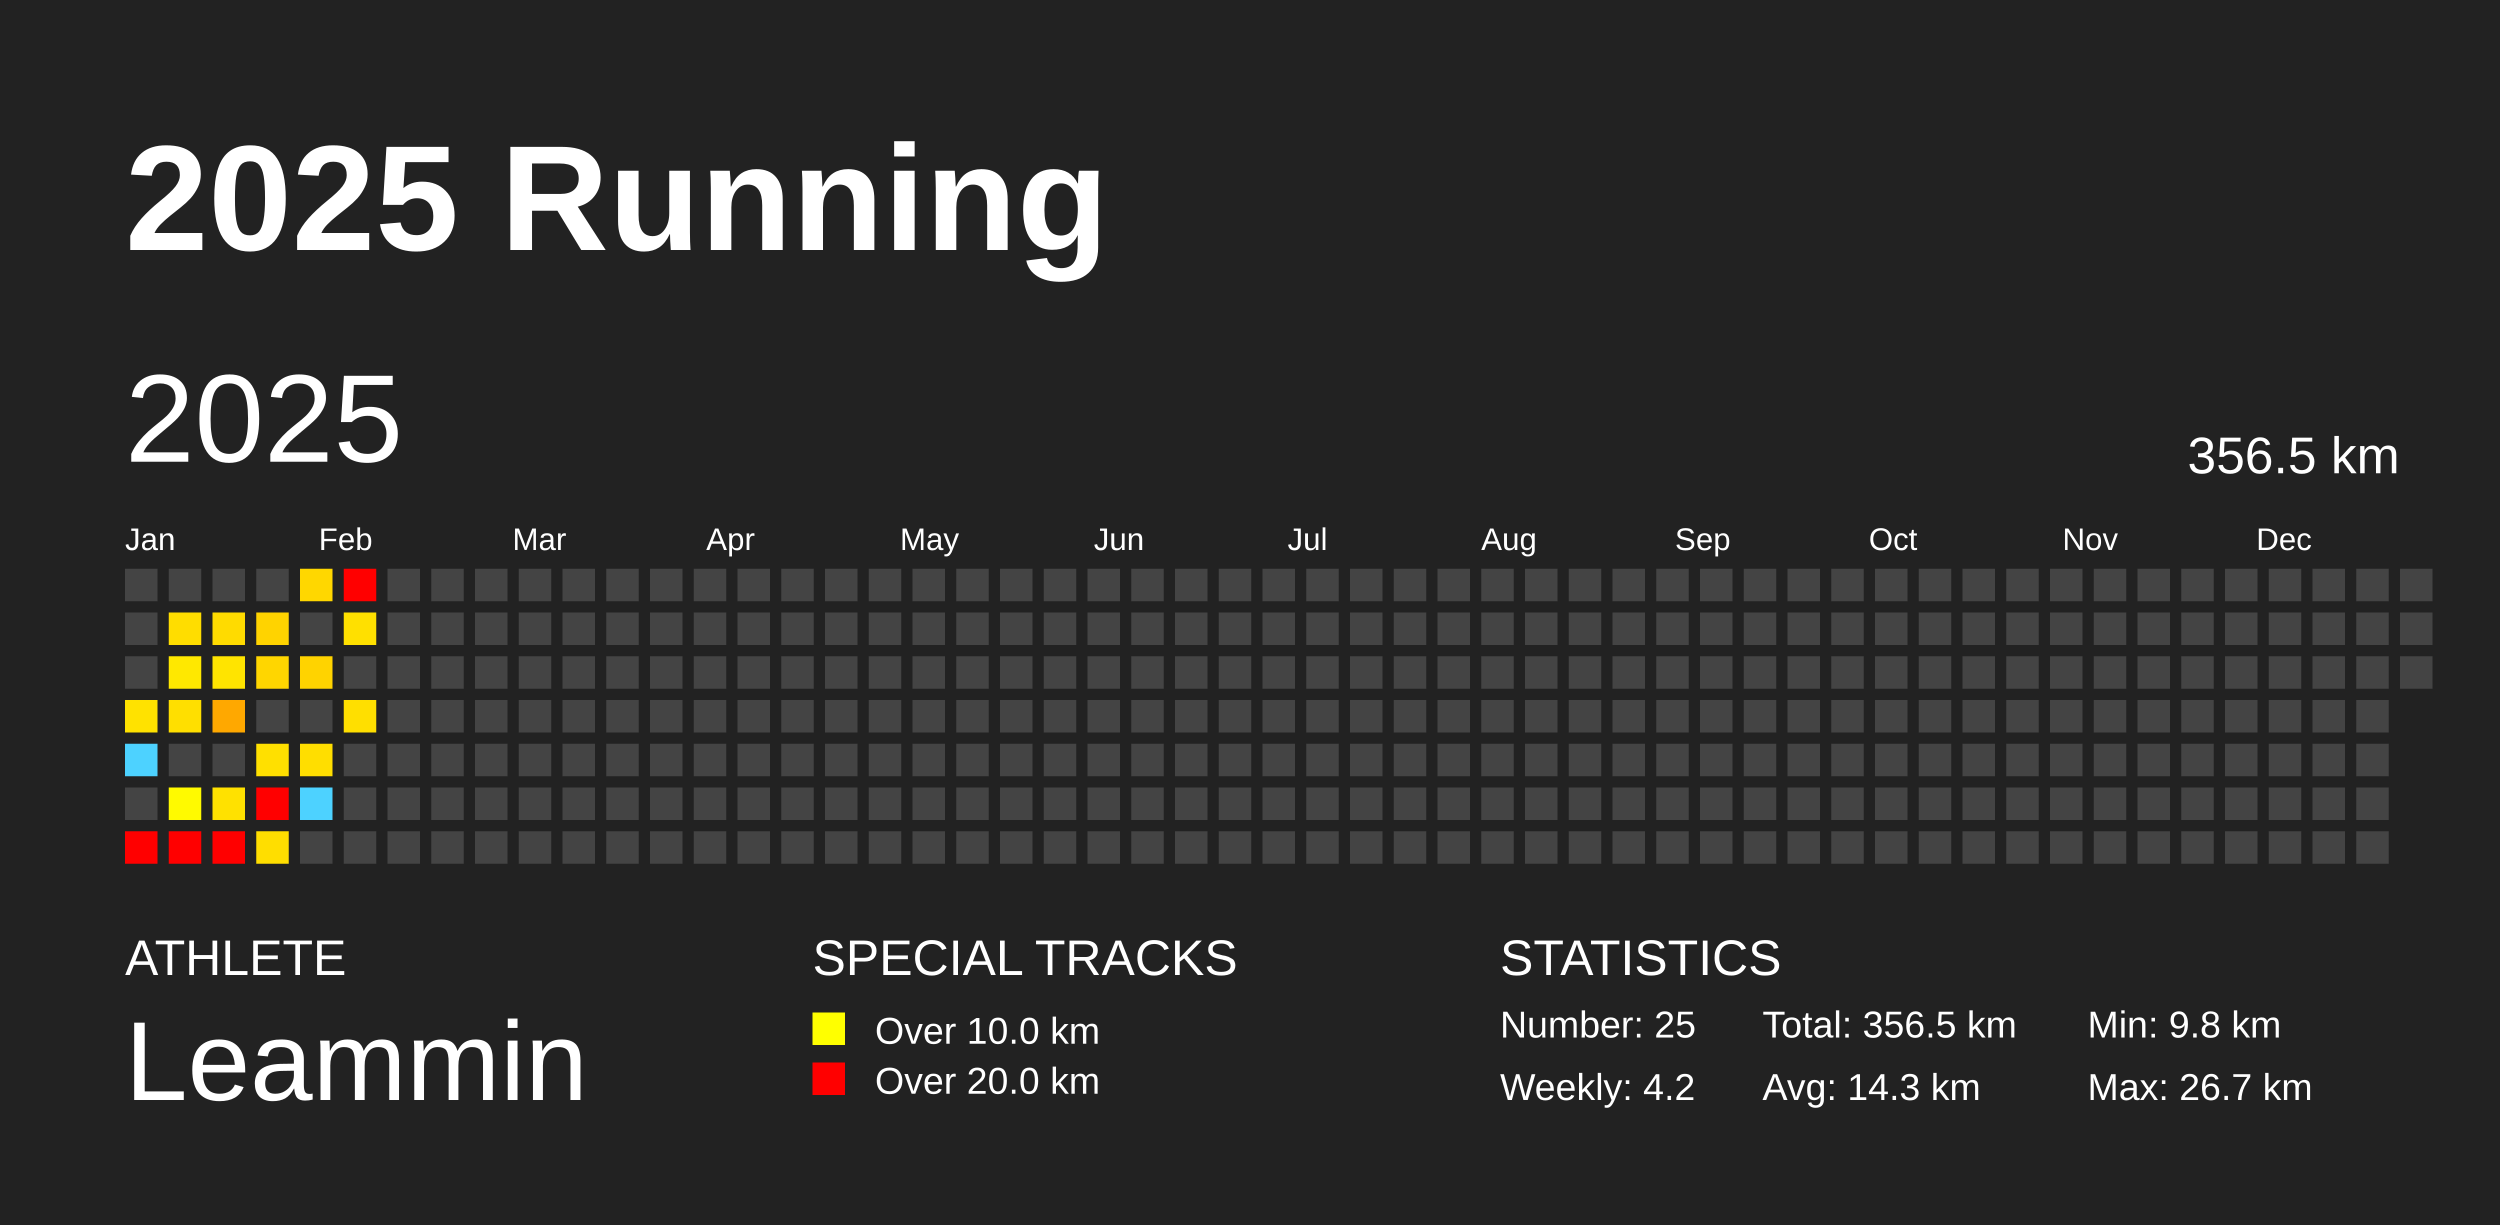
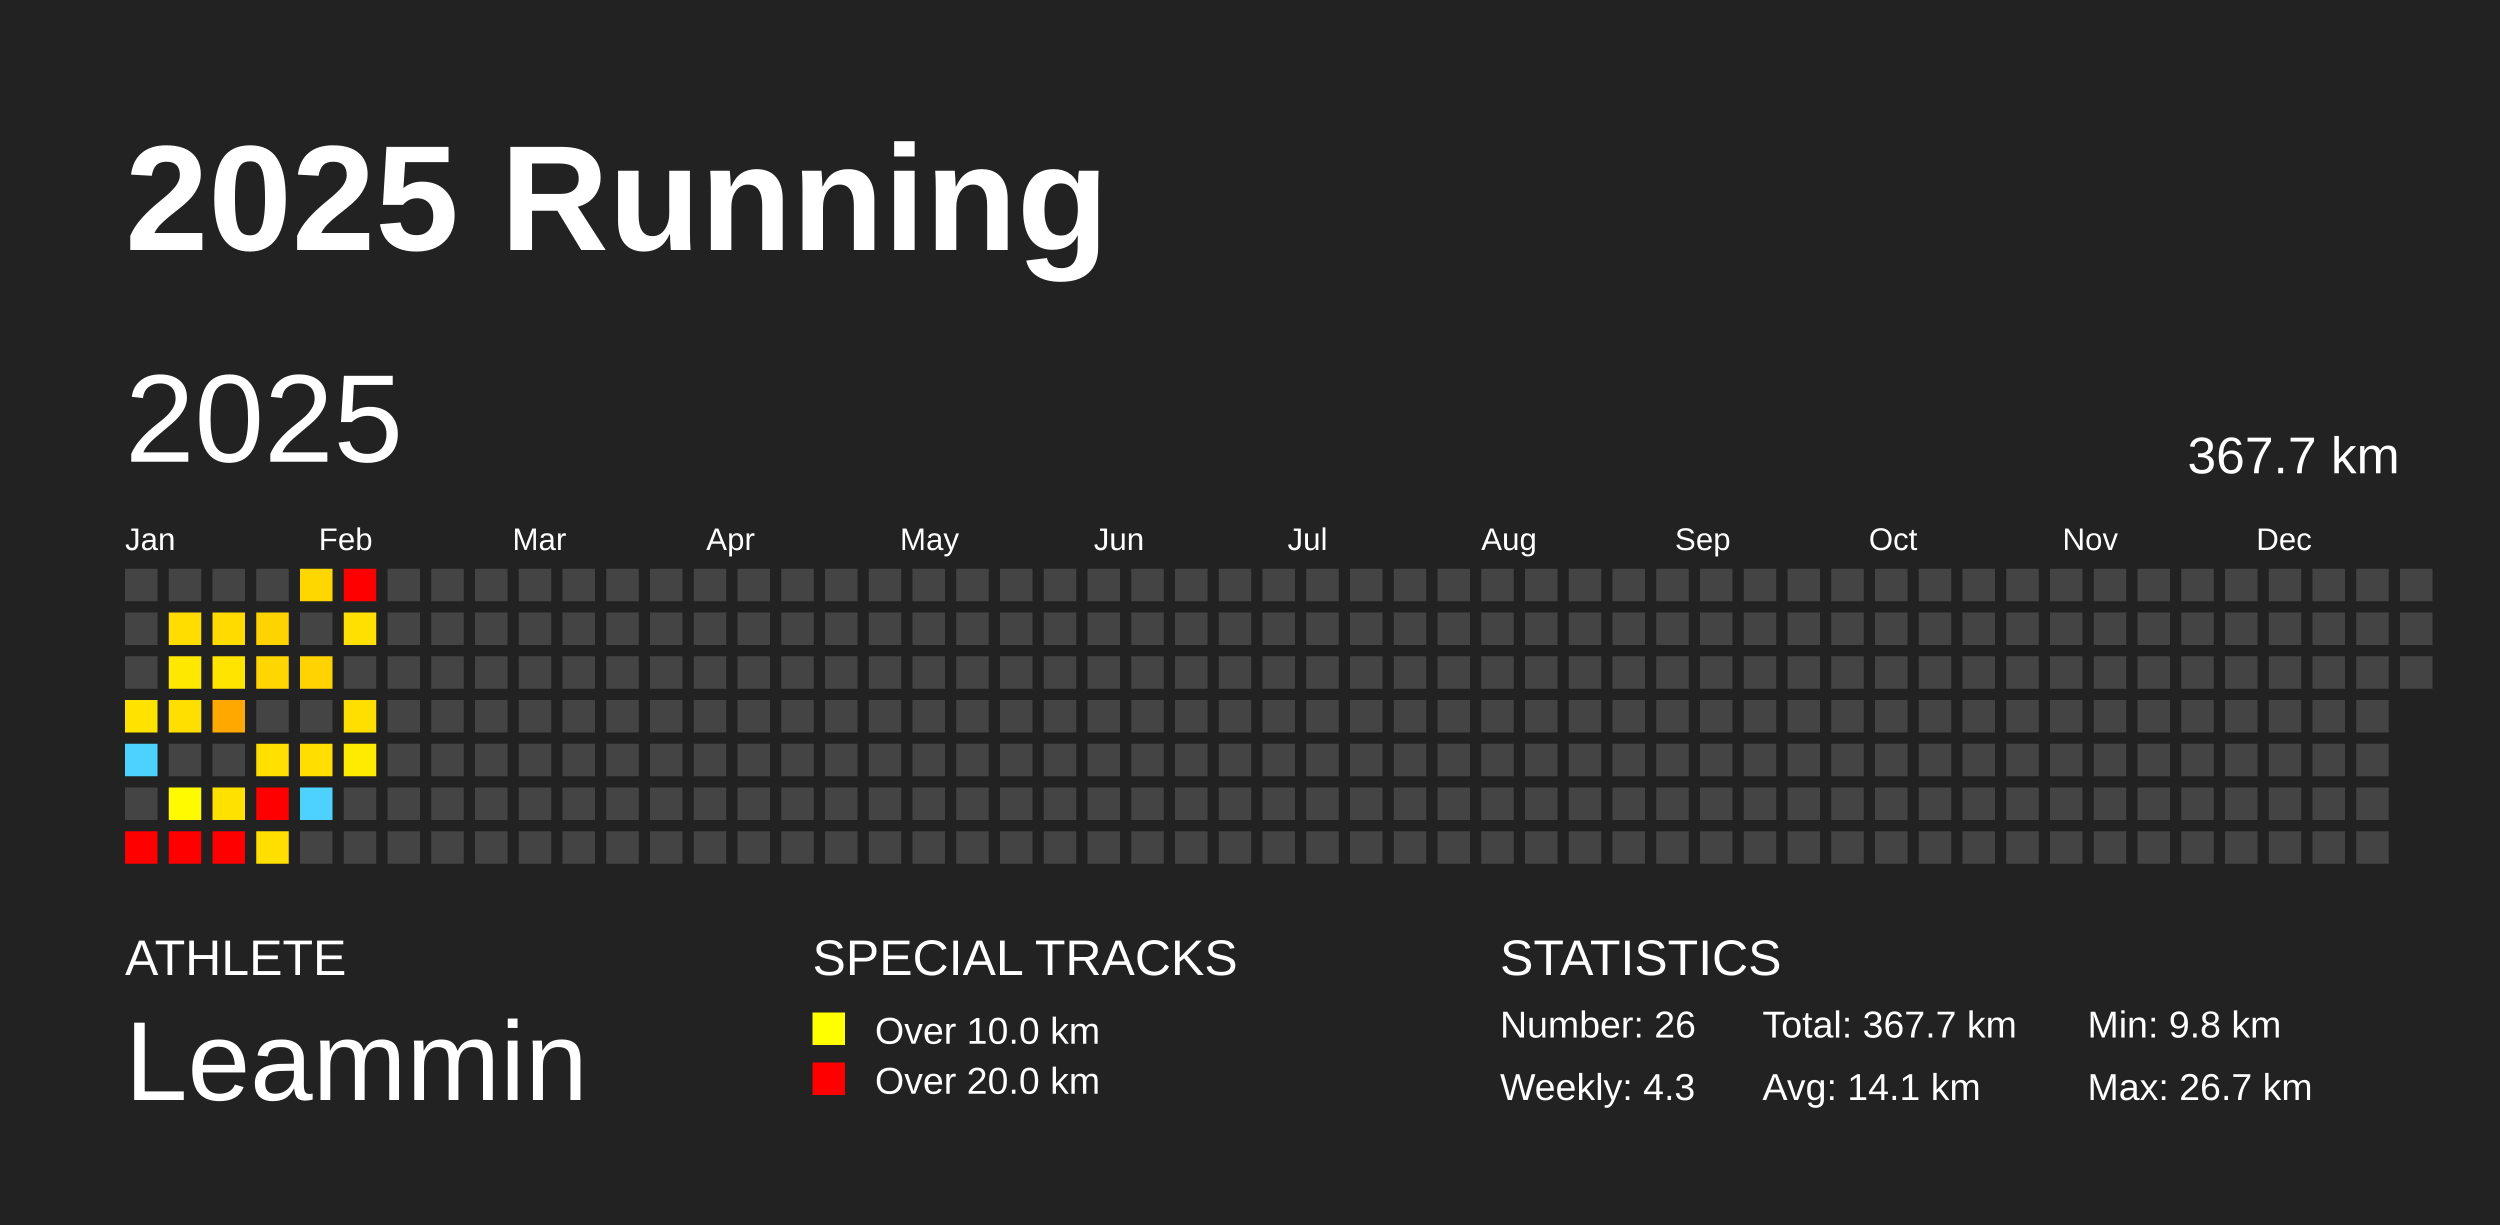
<svg xmlns="http://www.w3.org/2000/svg" baseProfile="full" height="98mm" version="1.1" viewBox="0,0,200,98" width="200mm">
  <defs />
  <rect fill="#222222" height="98" width="200" x="0" y="0" />
  <text fill="#FFFFFF" style="font-size:12px; font-family:Arial; font-weight:bold;" x="10" y="20">2025 Running</text>
  <text fill="#FFFFFF" style="font-size:4px; font-family:Arial" x="10" y="78">ATHLETE</text>
  <text fill="#FFFFFF" style="font-size:9px; font-family:Arial" x="10" y="88">Leammin</text>
  <text fill="#FFFFFF" style="font-size:4px; font-family:Arial" x="65" y="78">SPECIAL TRACKS</text>
  <rect fill="yellow" height="2.6" width="2.6" x="65" y="81" />
  <text fill="#FFFFFF" style="font-size:3px; font-family:Arial" x="70" y="83.5">Over 10.0 km</text>
  <rect fill="red" height="2.6" width="2.6" x="65" y="85" />
  <text fill="#FFFFFF" style="font-size:3px; font-family:Arial" x="70" y="87.5">Over 20.0 km</text>
  <text fill="#FFFFFF" style="font-size:4px; font-family:Arial" x="120" y="78">STATISTICS</text>
-   <text fill="#FFFFFF" style="font-size:3px; font-family:Arial" x="120" y="83">Number: 25</text>
-   <text fill="#FFFFFF" style="font-size:3px; font-family:Arial" x="120" y="88">Weekly: 4.2</text>
-   <text fill="#FFFFFF" style="font-size:3px; font-family:Arial" x="141" y="83">Total: 356.5 km</text>
-   <text fill="#FFFFFF" style="font-size:3px; font-family:Arial" x="141" y="88">Avg: 14.3 km</text>
+   <text fill="#FFFFFF" style="font-size:3px; font-family:Arial" x="120" y="83">Number: 26</text>
+   <text fill="#FFFFFF" style="font-size:3px; font-family:Arial" x="120" y="88">Weekly: 4.3</text>
+   <text fill="#FFFFFF" style="font-size:3px; font-family:Arial" x="141" y="83">Total: 367.7 km</text>
+   <text fill="#FFFFFF" style="font-size:3px; font-family:Arial" x="141" y="88">Avg: 14.1 km</text>
  <text fill="#FFFFFF" style="font-size:3px; font-family:Arial" x="167" y="83">Min: 9.8 km</text>
  <text fill="#FFFFFF" style="font-size:3px; font-family:Arial" x="167" y="88">Max: 26.7 km</text>
  <text dominant-baseline="hanging" fill="#FFFFFF" style="font-size:10.0px; font-family:Arial;" x="10" y="30">2025</text>
-   <text dominant-baseline="hanging" fill="#FFFFFF" style="font-size:4.125px; font-family:Arial;" x="175" y="35">356.5 km</text>
+   <text dominant-baseline="hanging" fill="#FFFFFF" style="font-size:4.125px; font-family:Arial;" x="175" y="35">367.7 km</text>
  <text fill="#FFFFFF" style="font-size:2.5px; font-family:Arial" x="10.0" y="44">Jan</text>
  <text fill="#FFFFFF" style="font-size:2.5px; font-family:Arial" x="25.5" y="44">Feb</text>
  <text fill="#FFFFFF" style="font-size:2.5px; font-family:Arial" x="41.0" y="44">Mar</text>
  <text fill="#FFFFFF" style="font-size:2.5px; font-family:Arial" x="56.5" y="44">Apr</text>
  <text fill="#FFFFFF" style="font-size:2.5px; font-family:Arial" x="72.0" y="44">May</text>
  <text fill="#FFFFFF" style="font-size:2.5px; font-family:Arial" x="87.5" y="44">Jun</text>
  <text fill="#FFFFFF" style="font-size:2.5px; font-family:Arial" x="103.0" y="44">Jul</text>
  <text fill="#FFFFFF" style="font-size:2.5px; font-family:Arial" x="118.5" y="44">Aug</text>
  <text fill="#FFFFFF" style="font-size:2.5px; font-family:Arial" x="134.0" y="44">Sep</text>
  <text fill="#FFFFFF" style="font-size:2.5px; font-family:Arial" x="149.5" y="44">Oct</text>
  <text fill="#FFFFFF" style="font-size:2.5px; font-family:Arial" x="165.0" y="44">Nov</text>
  <text fill="#FFFFFF" style="font-size:2.5px; font-family:Arial" x="180.5" y="44">Dec</text>
  <rect fill="#444444" height="2.6" width="2.6" x="10.0" y="45.5" />
  <rect fill="#444444" height="2.6" width="2.6" x="10.0" y="49.0" />
  <rect fill="#444444" height="2.6" width="2.6" x="10.0" y="52.5" />
  <rect fill="#ffe200" height="2.6" width="2.6" x="10.0" y="56.0" />
  <rect fill="#4dd2ff" height="2.6" width="2.6" x="10.0" y="59.5" />
  <rect fill="#444444" height="2.6" width="2.6" x="10.0" y="63.0" />
  <rect fill="red" height="2.6" width="2.6" x="10.0" y="66.5" />
  <rect fill="#444444" height="2.6" width="2.6" x="13.5" y="45.5" />
  <rect fill="#ffdd00" height="2.6" width="2.6" x="13.5" y="49.0" />
  <rect fill="#ffe800" height="2.6" width="2.6" x="13.5" y="52.5" />
  <rect fill="#ffdf00" height="2.6" width="2.6" x="13.5" y="56.0" />
  <rect fill="#444444" height="2.6" width="2.6" x="13.5" y="59.5" />
  <rect fill="#fffa00" height="2.6" width="2.6" x="13.5" y="63.0" />
  <rect fill="red" height="2.6" width="2.6" x="13.5" y="66.5" />
  <rect fill="#444444" height="2.6" width="2.6" x="17.0" y="45.5" />
  <rect fill="#ffdb00" height="2.6" width="2.6" x="17.0" y="49.0" />
  <rect fill="#ffe400" height="2.6" width="2.6" x="17.0" y="52.5" />
  <rect fill="#ffa800" height="2.6" width="2.6" x="17.0" y="56.0" />
  <rect fill="#444444" height="2.6" width="2.6" x="17.0" y="59.5" />
  <rect fill="#ffe100" height="2.6" width="2.6" x="17.0" y="63.0" />
  <rect fill="red" height="2.6" width="2.6" x="17.0" y="66.5" />
  <rect fill="#444444" height="2.6" width="2.6" x="20.5" y="45.5" />
  <rect fill="#ffd300" height="2.6" width="2.6" x="20.5" y="49.0" />
  <rect fill="#ffd600" height="2.6" width="2.6" x="20.5" y="52.5" />
  <rect fill="#444444" height="2.6" width="2.6" x="20.5" y="56.0" />
  <rect fill="#ffe000" height="2.6" width="2.6" x="20.5" y="59.5" />
  <rect fill="red" height="2.6" width="2.6" x="20.5" y="63.0" />
  <rect fill="#ffde00" height="2.6" width="2.6" x="20.5" y="66.5" />
  <rect fill="#ffd700" height="2.6" width="2.6" x="24.0" y="45.5" />
  <rect fill="#444444" height="2.6" width="2.6" x="24.0" y="49.0" />
  <rect fill="#ffd300" height="2.6" width="2.6" x="24.0" y="52.5" />
  <rect fill="#444444" height="2.6" width="2.6" x="24.0" y="56.0" />
  <rect fill="#ffde00" height="2.6" width="2.6" x="24.0" y="59.5" />
  <rect fill="#4dd2ff" height="2.6" width="2.6" x="24.0" y="63.0" />
  <rect fill="#444444" height="2.6" width="2.6" x="24.0" y="66.5" />
  <rect fill="red" height="2.6" width="2.6" x="27.5" y="45.5" />
  <rect fill="#ffe000" height="2.6" width="2.6" x="27.5" y="49.0" />
  <rect fill="#444444" height="2.6" width="2.6" x="27.5" y="52.5" />
  <rect fill="#ffdf00" height="2.6" width="2.6" x="27.5" y="56.0" />
-   <rect fill="#444444" height="2.6" width="2.6" x="27.5" y="59.5" />
+   <rect fill="#ffeb00" height="2.6" width="2.6" x="27.5" y="59.5" />
  <rect fill="#444444" height="2.6" width="2.6" x="27.5" y="63.0" />
  <rect fill="#444444" height="2.6" width="2.6" x="27.5" y="66.5" />
  <rect fill="#444444" height="2.6" width="2.6" x="31.0" y="45.5" />
  <rect fill="#444444" height="2.6" width="2.6" x="31.0" y="49.0" />
  <rect fill="#444444" height="2.6" width="2.6" x="31.0" y="52.5" />
  <rect fill="#444444" height="2.6" width="2.6" x="31.0" y="56.0" />
  <rect fill="#444444" height="2.6" width="2.6" x="31.0" y="59.5" />
  <rect fill="#444444" height="2.6" width="2.6" x="31.0" y="63.0" />
  <rect fill="#444444" height="2.6" width="2.6" x="31.0" y="66.5" />
  <rect fill="#444444" height="2.6" width="2.6" x="34.5" y="45.5" />
  <rect fill="#444444" height="2.6" width="2.6" x="34.5" y="49.0" />
  <rect fill="#444444" height="2.6" width="2.6" x="34.5" y="52.5" />
  <rect fill="#444444" height="2.6" width="2.6" x="34.5" y="56.0" />
  <rect fill="#444444" height="2.6" width="2.6" x="34.5" y="59.5" />
  <rect fill="#444444" height="2.6" width="2.6" x="34.5" y="63.0" />
  <rect fill="#444444" height="2.6" width="2.6" x="34.5" y="66.5" />
  <rect fill="#444444" height="2.6" width="2.6" x="38.0" y="45.5" />
  <rect fill="#444444" height="2.6" width="2.6" x="38.0" y="49.0" />
  <rect fill="#444444" height="2.6" width="2.6" x="38.0" y="52.5" />
  <rect fill="#444444" height="2.6" width="2.6" x="38.0" y="56.0" />
  <rect fill="#444444" height="2.6" width="2.6" x="38.0" y="59.5" />
  <rect fill="#444444" height="2.6" width="2.6" x="38.0" y="63.0" />
  <rect fill="#444444" height="2.6" width="2.6" x="38.0" y="66.5" />
  <rect fill="#444444" height="2.6" width="2.6" x="41.5" y="45.5" />
  <rect fill="#444444" height="2.6" width="2.6" x="41.5" y="49.0" />
  <rect fill="#444444" height="2.6" width="2.6" x="41.5" y="52.5" />
  <rect fill="#444444" height="2.6" width="2.6" x="41.5" y="56.0" />
  <rect fill="#444444" height="2.6" width="2.6" x="41.5" y="59.5" />
  <rect fill="#444444" height="2.6" width="2.6" x="41.5" y="63.0" />
  <rect fill="#444444" height="2.6" width="2.6" x="41.5" y="66.5" />
  <rect fill="#444444" height="2.6" width="2.6" x="45.0" y="45.5" />
  <rect fill="#444444" height="2.6" width="2.6" x="45.0" y="49.0" />
  <rect fill="#444444" height="2.6" width="2.6" x="45.0" y="52.5" />
  <rect fill="#444444" height="2.6" width="2.6" x="45.0" y="56.0" />
  <rect fill="#444444" height="2.6" width="2.6" x="45.0" y="59.5" />
  <rect fill="#444444" height="2.6" width="2.6" x="45.0" y="63.0" />
  <rect fill="#444444" height="2.6" width="2.6" x="45.0" y="66.5" />
  <rect fill="#444444" height="2.6" width="2.6" x="48.5" y="45.5" />
  <rect fill="#444444" height="2.6" width="2.6" x="48.5" y="49.0" />
  <rect fill="#444444" height="2.6" width="2.6" x="48.5" y="52.5" />
  <rect fill="#444444" height="2.6" width="2.6" x="48.5" y="56.0" />
  <rect fill="#444444" height="2.6" width="2.6" x="48.5" y="59.5" />
  <rect fill="#444444" height="2.6" width="2.6" x="48.5" y="63.0" />
  <rect fill="#444444" height="2.6" width="2.6" x="48.5" y="66.5" />
  <rect fill="#444444" height="2.6" width="2.6" x="52.0" y="45.5" />
  <rect fill="#444444" height="2.6" width="2.6" x="52.0" y="49.0" />
  <rect fill="#444444" height="2.6" width="2.6" x="52.0" y="52.5" />
  <rect fill="#444444" height="2.6" width="2.6" x="52.0" y="56.0" />
  <rect fill="#444444" height="2.6" width="2.6" x="52.0" y="59.5" />
  <rect fill="#444444" height="2.6" width="2.6" x="52.0" y="63.0" />
  <rect fill="#444444" height="2.6" width="2.6" x="52.0" y="66.5" />
  <rect fill="#444444" height="2.6" width="2.6" x="55.5" y="45.5" />
  <rect fill="#444444" height="2.6" width="2.6" x="55.5" y="49.0" />
  <rect fill="#444444" height="2.6" width="2.6" x="55.5" y="52.5" />
  <rect fill="#444444" height="2.6" width="2.6" x="55.5" y="56.0" />
  <rect fill="#444444" height="2.6" width="2.6" x="55.5" y="59.5" />
  <rect fill="#444444" height="2.6" width="2.6" x="55.5" y="63.0" />
  <rect fill="#444444" height="2.6" width="2.6" x="55.5" y="66.5" />
  <rect fill="#444444" height="2.6" width="2.6" x="59.0" y="45.5" />
  <rect fill="#444444" height="2.6" width="2.6" x="59.0" y="49.0" />
  <rect fill="#444444" height="2.6" width="2.6" x="59.0" y="52.5" />
  <rect fill="#444444" height="2.6" width="2.6" x="59.0" y="56.0" />
  <rect fill="#444444" height="2.6" width="2.6" x="59.0" y="59.5" />
  <rect fill="#444444" height="2.6" width="2.6" x="59.0" y="63.0" />
  <rect fill="#444444" height="2.6" width="2.6" x="59.0" y="66.5" />
  <rect fill="#444444" height="2.6" width="2.6" x="62.5" y="45.5" />
  <rect fill="#444444" height="2.6" width="2.6" x="62.5" y="49.0" />
  <rect fill="#444444" height="2.6" width="2.6" x="62.5" y="52.5" />
  <rect fill="#444444" height="2.6" width="2.6" x="62.5" y="56.0" />
  <rect fill="#444444" height="2.6" width="2.6" x="62.5" y="59.5" />
  <rect fill="#444444" height="2.6" width="2.6" x="62.5" y="63.0" />
  <rect fill="#444444" height="2.6" width="2.6" x="62.5" y="66.5" />
  <rect fill="#444444" height="2.6" width="2.6" x="66.0" y="45.5" />
  <rect fill="#444444" height="2.6" width="2.6" x="66.0" y="49.0" />
  <rect fill="#444444" height="2.6" width="2.6" x="66.0" y="52.5" />
  <rect fill="#444444" height="2.6" width="2.6" x="66.0" y="56.0" />
  <rect fill="#444444" height="2.6" width="2.6" x="66.0" y="59.5" />
  <rect fill="#444444" height="2.6" width="2.6" x="66.0" y="63.0" />
  <rect fill="#444444" height="2.6" width="2.6" x="66.0" y="66.5" />
  <rect fill="#444444" height="2.6" width="2.6" x="69.5" y="45.5" />
  <rect fill="#444444" height="2.6" width="2.6" x="69.5" y="49.0" />
  <rect fill="#444444" height="2.6" width="2.6" x="69.5" y="52.5" />
  <rect fill="#444444" height="2.6" width="2.6" x="69.5" y="56.0" />
  <rect fill="#444444" height="2.6" width="2.6" x="69.5" y="59.5" />
  <rect fill="#444444" height="2.6" width="2.6" x="69.5" y="63.0" />
  <rect fill="#444444" height="2.6" width="2.6" x="69.5" y="66.5" />
  <rect fill="#444444" height="2.6" width="2.6" x="73.0" y="45.5" />
  <rect fill="#444444" height="2.6" width="2.6" x="73.0" y="49.0" />
  <rect fill="#444444" height="2.6" width="2.6" x="73.0" y="52.5" />
  <rect fill="#444444" height="2.6" width="2.6" x="73.0" y="56.0" />
  <rect fill="#444444" height="2.6" width="2.6" x="73.0" y="59.5" />
  <rect fill="#444444" height="2.6" width="2.6" x="73.0" y="63.0" />
  <rect fill="#444444" height="2.6" width="2.6" x="73.0" y="66.5" />
  <rect fill="#444444" height="2.6" width="2.6" x="76.5" y="45.5" />
  <rect fill="#444444" height="2.6" width="2.6" x="76.5" y="49.0" />
  <rect fill="#444444" height="2.6" width="2.6" x="76.5" y="52.5" />
  <rect fill="#444444" height="2.6" width="2.6" x="76.5" y="56.0" />
  <rect fill="#444444" height="2.6" width="2.6" x="76.5" y="59.5" />
  <rect fill="#444444" height="2.6" width="2.6" x="76.5" y="63.0" />
  <rect fill="#444444" height="2.6" width="2.6" x="76.5" y="66.5" />
  <rect fill="#444444" height="2.6" width="2.6" x="80.0" y="45.5" />
  <rect fill="#444444" height="2.6" width="2.6" x="80.0" y="49.0" />
  <rect fill="#444444" height="2.6" width="2.6" x="80.0" y="52.5" />
  <rect fill="#444444" height="2.6" width="2.6" x="80.0" y="56.0" />
  <rect fill="#444444" height="2.6" width="2.6" x="80.0" y="59.5" />
  <rect fill="#444444" height="2.6" width="2.6" x="80.0" y="63.0" />
  <rect fill="#444444" height="2.6" width="2.6" x="80.0" y="66.5" />
  <rect fill="#444444" height="2.6" width="2.6" x="83.5" y="45.5" />
  <rect fill="#444444" height="2.6" width="2.6" x="83.5" y="49.0" />
  <rect fill="#444444" height="2.6" width="2.6" x="83.5" y="52.5" />
  <rect fill="#444444" height="2.6" width="2.6" x="83.5" y="56.0" />
  <rect fill="#444444" height="2.6" width="2.6" x="83.5" y="59.5" />
  <rect fill="#444444" height="2.6" width="2.6" x="83.5" y="63.0" />
  <rect fill="#444444" height="2.6" width="2.6" x="83.5" y="66.5" />
  <rect fill="#444444" height="2.6" width="2.6" x="87.0" y="45.5" />
  <rect fill="#444444" height="2.6" width="2.6" x="87.0" y="49.0" />
  <rect fill="#444444" height="2.6" width="2.6" x="87.0" y="52.5" />
  <rect fill="#444444" height="2.6" width="2.6" x="87.0" y="56.0" />
  <rect fill="#444444" height="2.6" width="2.6" x="87.0" y="59.5" />
  <rect fill="#444444" height="2.6" width="2.6" x="87.0" y="63.0" />
  <rect fill="#444444" height="2.6" width="2.6" x="87.0" y="66.5" />
  <rect fill="#444444" height="2.6" width="2.6" x="90.5" y="45.5" />
  <rect fill="#444444" height="2.6" width="2.6" x="90.5" y="49.0" />
  <rect fill="#444444" height="2.6" width="2.6" x="90.5" y="52.5" />
  <rect fill="#444444" height="2.6" width="2.6" x="90.5" y="56.0" />
  <rect fill="#444444" height="2.6" width="2.6" x="90.5" y="59.5" />
  <rect fill="#444444" height="2.6" width="2.6" x="90.5" y="63.0" />
  <rect fill="#444444" height="2.6" width="2.6" x="90.5" y="66.5" />
  <rect fill="#444444" height="2.6" width="2.6" x="94.0" y="45.5" />
  <rect fill="#444444" height="2.6" width="2.6" x="94.0" y="49.0" />
  <rect fill="#444444" height="2.6" width="2.6" x="94.0" y="52.5" />
  <rect fill="#444444" height="2.6" width="2.6" x="94.0" y="56.0" />
  <rect fill="#444444" height="2.6" width="2.6" x="94.0" y="59.5" />
  <rect fill="#444444" height="2.6" width="2.6" x="94.0" y="63.0" />
  <rect fill="#444444" height="2.6" width="2.6" x="94.0" y="66.5" />
  <rect fill="#444444" height="2.6" width="2.6" x="97.5" y="45.5" />
  <rect fill="#444444" height="2.6" width="2.6" x="97.5" y="49.0" />
  <rect fill="#444444" height="2.6" width="2.6" x="97.5" y="52.5" />
  <rect fill="#444444" height="2.6" width="2.6" x="97.5" y="56.0" />
  <rect fill="#444444" height="2.6" width="2.6" x="97.5" y="59.5" />
  <rect fill="#444444" height="2.6" width="2.6" x="97.5" y="63.0" />
  <rect fill="#444444" height="2.6" width="2.6" x="97.5" y="66.5" />
  <rect fill="#444444" height="2.6" width="2.6" x="101.0" y="45.5" />
  <rect fill="#444444" height="2.6" width="2.6" x="101.0" y="49.0" />
  <rect fill="#444444" height="2.6" width="2.6" x="101.0" y="52.5" />
  <rect fill="#444444" height="2.6" width="2.6" x="101.0" y="56.0" />
  <rect fill="#444444" height="2.6" width="2.6" x="101.0" y="59.5" />
  <rect fill="#444444" height="2.6" width="2.6" x="101.0" y="63.0" />
  <rect fill="#444444" height="2.6" width="2.6" x="101.0" y="66.5" />
  <rect fill="#444444" height="2.6" width="2.6" x="104.5" y="45.5" />
  <rect fill="#444444" height="2.6" width="2.6" x="104.5" y="49.0" />
  <rect fill="#444444" height="2.6" width="2.6" x="104.5" y="52.5" />
  <rect fill="#444444" height="2.6" width="2.6" x="104.5" y="56.0" />
  <rect fill="#444444" height="2.6" width="2.6" x="104.5" y="59.5" />
  <rect fill="#444444" height="2.6" width="2.6" x="104.5" y="63.0" />
  <rect fill="#444444" height="2.6" width="2.6" x="104.5" y="66.5" />
  <rect fill="#444444" height="2.6" width="2.6" x="108.0" y="45.5" />
  <rect fill="#444444" height="2.6" width="2.6" x="108.0" y="49.0" />
  <rect fill="#444444" height="2.6" width="2.6" x="108.0" y="52.5" />
  <rect fill="#444444" height="2.6" width="2.6" x="108.0" y="56.0" />
  <rect fill="#444444" height="2.6" width="2.6" x="108.0" y="59.5" />
  <rect fill="#444444" height="2.6" width="2.6" x="108.0" y="63.0" />
  <rect fill="#444444" height="2.6" width="2.6" x="108.0" y="66.5" />
  <rect fill="#444444" height="2.6" width="2.6" x="111.5" y="45.5" />
  <rect fill="#444444" height="2.6" width="2.6" x="111.5" y="49.0" />
  <rect fill="#444444" height="2.6" width="2.6" x="111.5" y="52.5" />
  <rect fill="#444444" height="2.6" width="2.6" x="111.5" y="56.0" />
  <rect fill="#444444" height="2.6" width="2.6" x="111.5" y="59.5" />
  <rect fill="#444444" height="2.6" width="2.6" x="111.5" y="63.0" />
  <rect fill="#444444" height="2.6" width="2.6" x="111.5" y="66.5" />
  <rect fill="#444444" height="2.6" width="2.6" x="115.0" y="45.5" />
  <rect fill="#444444" height="2.6" width="2.6" x="115.0" y="49.0" />
  <rect fill="#444444" height="2.6" width="2.6" x="115.0" y="52.5" />
  <rect fill="#444444" height="2.6" width="2.6" x="115.0" y="56.0" />
  <rect fill="#444444" height="2.6" width="2.6" x="115.0" y="59.5" />
  <rect fill="#444444" height="2.6" width="2.6" x="115.0" y="63.0" />
  <rect fill="#444444" height="2.6" width="2.6" x="115.0" y="66.5" />
  <rect fill="#444444" height="2.6" width="2.6" x="118.5" y="45.5" />
  <rect fill="#444444" height="2.6" width="2.6" x="118.5" y="49.0" />
  <rect fill="#444444" height="2.6" width="2.6" x="118.5" y="52.5" />
  <rect fill="#444444" height="2.6" width="2.6" x="118.5" y="56.0" />
  <rect fill="#444444" height="2.6" width="2.6" x="118.5" y="59.5" />
  <rect fill="#444444" height="2.6" width="2.6" x="118.5" y="63.0" />
  <rect fill="#444444" height="2.6" width="2.6" x="118.5" y="66.5" />
  <rect fill="#444444" height="2.6" width="2.6" x="122.0" y="45.5" />
  <rect fill="#444444" height="2.6" width="2.6" x="122.0" y="49.0" />
  <rect fill="#444444" height="2.6" width="2.6" x="122.0" y="52.5" />
  <rect fill="#444444" height="2.6" width="2.6" x="122.0" y="56.0" />
  <rect fill="#444444" height="2.6" width="2.6" x="122.0" y="59.5" />
  <rect fill="#444444" height="2.6" width="2.6" x="122.0" y="63.0" />
  <rect fill="#444444" height="2.6" width="2.6" x="122.0" y="66.5" />
  <rect fill="#444444" height="2.6" width="2.6" x="125.5" y="45.5" />
  <rect fill="#444444" height="2.6" width="2.6" x="125.5" y="49.0" />
  <rect fill="#444444" height="2.6" width="2.6" x="125.5" y="52.5" />
  <rect fill="#444444" height="2.6" width="2.6" x="125.5" y="56.0" />
  <rect fill="#444444" height="2.6" width="2.6" x="125.5" y="59.5" />
  <rect fill="#444444" height="2.6" width="2.6" x="125.5" y="63.0" />
  <rect fill="#444444" height="2.6" width="2.6" x="125.5" y="66.5" />
  <rect fill="#444444" height="2.6" width="2.6" x="129.0" y="45.5" />
  <rect fill="#444444" height="2.6" width="2.6" x="129.0" y="49.0" />
  <rect fill="#444444" height="2.6" width="2.6" x="129.0" y="52.5" />
  <rect fill="#444444" height="2.6" width="2.6" x="129.0" y="56.0" />
  <rect fill="#444444" height="2.6" width="2.6" x="129.0" y="59.5" />
  <rect fill="#444444" height="2.6" width="2.6" x="129.0" y="63.0" />
  <rect fill="#444444" height="2.6" width="2.6" x="129.0" y="66.5" />
  <rect fill="#444444" height="2.6" width="2.6" x="132.5" y="45.5" />
  <rect fill="#444444" height="2.6" width="2.6" x="132.5" y="49.0" />
  <rect fill="#444444" height="2.6" width="2.6" x="132.5" y="52.5" />
  <rect fill="#444444" height="2.6" width="2.6" x="132.5" y="56.0" />
  <rect fill="#444444" height="2.6" width="2.6" x="132.5" y="59.5" />
  <rect fill="#444444" height="2.6" width="2.6" x="132.5" y="63.0" />
  <rect fill="#444444" height="2.6" width="2.6" x="132.5" y="66.5" />
  <rect fill="#444444" height="2.6" width="2.6" x="136.0" y="45.5" />
  <rect fill="#444444" height="2.6" width="2.6" x="136.0" y="49.0" />
  <rect fill="#444444" height="2.6" width="2.6" x="136.0" y="52.5" />
  <rect fill="#444444" height="2.6" width="2.6" x="136.0" y="56.0" />
  <rect fill="#444444" height="2.6" width="2.6" x="136.0" y="59.5" />
  <rect fill="#444444" height="2.6" width="2.6" x="136.0" y="63.0" />
  <rect fill="#444444" height="2.6" width="2.6" x="136.0" y="66.5" />
  <rect fill="#444444" height="2.6" width="2.6" x="139.5" y="45.5" />
  <rect fill="#444444" height="2.6" width="2.6" x="139.5" y="49.0" />
  <rect fill="#444444" height="2.6" width="2.6" x="139.5" y="52.5" />
  <rect fill="#444444" height="2.6" width="2.6" x="139.5" y="56.0" />
  <rect fill="#444444" height="2.6" width="2.6" x="139.5" y="59.5" />
  <rect fill="#444444" height="2.6" width="2.6" x="139.5" y="63.0" />
  <rect fill="#444444" height="2.6" width="2.6" x="139.5" y="66.5" />
  <rect fill="#444444" height="2.6" width="2.6" x="143.0" y="45.5" />
  <rect fill="#444444" height="2.6" width="2.6" x="143.0" y="49.0" />
  <rect fill="#444444" height="2.6" width="2.6" x="143.0" y="52.5" />
  <rect fill="#444444" height="2.6" width="2.6" x="143.0" y="56.0" />
  <rect fill="#444444" height="2.6" width="2.6" x="143.0" y="59.5" />
  <rect fill="#444444" height="2.6" width="2.6" x="143.0" y="63.0" />
  <rect fill="#444444" height="2.6" width="2.6" x="143.0" y="66.5" />
  <rect fill="#444444" height="2.6" width="2.6" x="146.5" y="45.5" />
  <rect fill="#444444" height="2.6" width="2.6" x="146.5" y="49.0" />
  <rect fill="#444444" height="2.6" width="2.6" x="146.5" y="52.5" />
  <rect fill="#444444" height="2.6" width="2.6" x="146.5" y="56.0" />
  <rect fill="#444444" height="2.6" width="2.6" x="146.5" y="59.5" />
  <rect fill="#444444" height="2.6" width="2.6" x="146.5" y="63.0" />
  <rect fill="#444444" height="2.6" width="2.6" x="146.5" y="66.5" />
  <rect fill="#444444" height="2.6" width="2.6" x="150.0" y="45.5" />
  <rect fill="#444444" height="2.6" width="2.6" x="150.0" y="49.0" />
  <rect fill="#444444" height="2.6" width="2.6" x="150.0" y="52.5" />
  <rect fill="#444444" height="2.6" width="2.6" x="150.0" y="56.0" />
  <rect fill="#444444" height="2.6" width="2.6" x="150.0" y="59.5" />
  <rect fill="#444444" height="2.6" width="2.6" x="150.0" y="63.0" />
  <rect fill="#444444" height="2.6" width="2.6" x="150.0" y="66.5" />
  <rect fill="#444444" height="2.6" width="2.6" x="153.5" y="45.5" />
  <rect fill="#444444" height="2.6" width="2.6" x="153.5" y="49.0" />
  <rect fill="#444444" height="2.6" width="2.6" x="153.5" y="52.5" />
  <rect fill="#444444" height="2.6" width="2.6" x="153.5" y="56.0" />
  <rect fill="#444444" height="2.6" width="2.6" x="153.5" y="59.5" />
  <rect fill="#444444" height="2.6" width="2.6" x="153.5" y="63.0" />
  <rect fill="#444444" height="2.6" width="2.6" x="153.5" y="66.5" />
  <rect fill="#444444" height="2.6" width="2.6" x="157.0" y="45.5" />
  <rect fill="#444444" height="2.6" width="2.6" x="157.0" y="49.0" />
  <rect fill="#444444" height="2.6" width="2.6" x="157.0" y="52.5" />
  <rect fill="#444444" height="2.6" width="2.6" x="157.0" y="56.0" />
  <rect fill="#444444" height="2.6" width="2.6" x="157.0" y="59.5" />
  <rect fill="#444444" height="2.6" width="2.6" x="157.0" y="63.0" />
  <rect fill="#444444" height="2.6" width="2.6" x="157.0" y="66.5" />
  <rect fill="#444444" height="2.6" width="2.6" x="160.5" y="45.5" />
  <rect fill="#444444" height="2.6" width="2.6" x="160.5" y="49.0" />
  <rect fill="#444444" height="2.6" width="2.6" x="160.5" y="52.5" />
  <rect fill="#444444" height="2.6" width="2.6" x="160.5" y="56.0" />
  <rect fill="#444444" height="2.6" width="2.6" x="160.5" y="59.5" />
  <rect fill="#444444" height="2.6" width="2.6" x="160.5" y="63.0" />
  <rect fill="#444444" height="2.6" width="2.6" x="160.5" y="66.5" />
  <rect fill="#444444" height="2.6" width="2.6" x="164.0" y="45.5" />
  <rect fill="#444444" height="2.6" width="2.6" x="164.0" y="49.0" />
  <rect fill="#444444" height="2.6" width="2.6" x="164.0" y="52.5" />
  <rect fill="#444444" height="2.6" width="2.6" x="164.0" y="56.0" />
  <rect fill="#444444" height="2.6" width="2.6" x="164.0" y="59.5" />
  <rect fill="#444444" height="2.6" width="2.6" x="164.0" y="63.0" />
  <rect fill="#444444" height="2.6" width="2.6" x="164.0" y="66.5" />
  <rect fill="#444444" height="2.6" width="2.6" x="167.5" y="45.5" />
  <rect fill="#444444" height="2.6" width="2.6" x="167.5" y="49.0" />
  <rect fill="#444444" height="2.6" width="2.6" x="167.5" y="52.5" />
  <rect fill="#444444" height="2.6" width="2.6" x="167.5" y="56.0" />
  <rect fill="#444444" height="2.6" width="2.6" x="167.5" y="59.5" />
  <rect fill="#444444" height="2.6" width="2.6" x="167.5" y="63.0" />
  <rect fill="#444444" height="2.6" width="2.6" x="167.5" y="66.5" />
  <rect fill="#444444" height="2.6" width="2.6" x="171.0" y="45.5" />
  <rect fill="#444444" height="2.6" width="2.6" x="171.0" y="49.0" />
  <rect fill="#444444" height="2.6" width="2.6" x="171.0" y="52.5" />
  <rect fill="#444444" height="2.6" width="2.6" x="171.0" y="56.0" />
  <rect fill="#444444" height="2.6" width="2.6" x="171.0" y="59.5" />
  <rect fill="#444444" height="2.6" width="2.6" x="171.0" y="63.0" />
  <rect fill="#444444" height="2.6" width="2.6" x="171.0" y="66.5" />
  <rect fill="#444444" height="2.6" width="2.6" x="174.5" y="45.5" />
  <rect fill="#444444" height="2.6" width="2.6" x="174.5" y="49.0" />
  <rect fill="#444444" height="2.6" width="2.6" x="174.5" y="52.5" />
  <rect fill="#444444" height="2.6" width="2.6" x="174.5" y="56.0" />
  <rect fill="#444444" height="2.6" width="2.6" x="174.5" y="59.5" />
  <rect fill="#444444" height="2.6" width="2.6" x="174.5" y="63.0" />
  <rect fill="#444444" height="2.6" width="2.6" x="174.5" y="66.5" />
  <rect fill="#444444" height="2.6" width="2.6" x="178.0" y="45.5" />
  <rect fill="#444444" height="2.6" width="2.6" x="178.0" y="49.0" />
  <rect fill="#444444" height="2.6" width="2.6" x="178.0" y="52.5" />
  <rect fill="#444444" height="2.6" width="2.6" x="178.0" y="56.0" />
  <rect fill="#444444" height="2.6" width="2.6" x="178.0" y="59.5" />
  <rect fill="#444444" height="2.6" width="2.6" x="178.0" y="63.0" />
  <rect fill="#444444" height="2.6" width="2.6" x="178.0" y="66.5" />
  <rect fill="#444444" height="2.6" width="2.6" x="181.5" y="45.5" />
  <rect fill="#444444" height="2.6" width="2.6" x="181.5" y="49.0" />
  <rect fill="#444444" height="2.6" width="2.6" x="181.5" y="52.5" />
  <rect fill="#444444" height="2.6" width="2.6" x="181.5" y="56.0" />
  <rect fill="#444444" height="2.6" width="2.6" x="181.5" y="59.5" />
  <rect fill="#444444" height="2.6" width="2.6" x="181.5" y="63.0" />
  <rect fill="#444444" height="2.6" width="2.6" x="181.5" y="66.5" />
  <rect fill="#444444" height="2.6" width="2.6" x="185.0" y="45.5" />
  <rect fill="#444444" height="2.6" width="2.6" x="185.0" y="49.0" />
  <rect fill="#444444" height="2.6" width="2.6" x="185.0" y="52.5" />
  <rect fill="#444444" height="2.6" width="2.6" x="185.0" y="56.0" />
  <rect fill="#444444" height="2.6" width="2.6" x="185.0" y="59.5" />
  <rect fill="#444444" height="2.6" width="2.6" x="185.0" y="63.0" />
  <rect fill="#444444" height="2.6" width="2.6" x="185.0" y="66.5" />
  <rect fill="#444444" height="2.6" width="2.6" x="188.5" y="45.5" />
  <rect fill="#444444" height="2.6" width="2.6" x="188.5" y="49.0" />
  <rect fill="#444444" height="2.6" width="2.6" x="188.5" y="52.5" />
  <rect fill="#444444" height="2.6" width="2.6" x="188.5" y="56.0" />
  <rect fill="#444444" height="2.6" width="2.6" x="188.5" y="59.5" />
  <rect fill="#444444" height="2.6" width="2.6" x="188.5" y="63.0" />
  <rect fill="#444444" height="2.6" width="2.6" x="188.5" y="66.5" />
  <rect fill="#444444" height="2.6" width="2.6" x="192.0" y="45.5" />
  <rect fill="#444444" height="2.6" width="2.6" x="192.0" y="49.0" />
  <rect fill="#444444" height="2.6" width="2.6" x="192.0" y="52.5" />
</svg>
